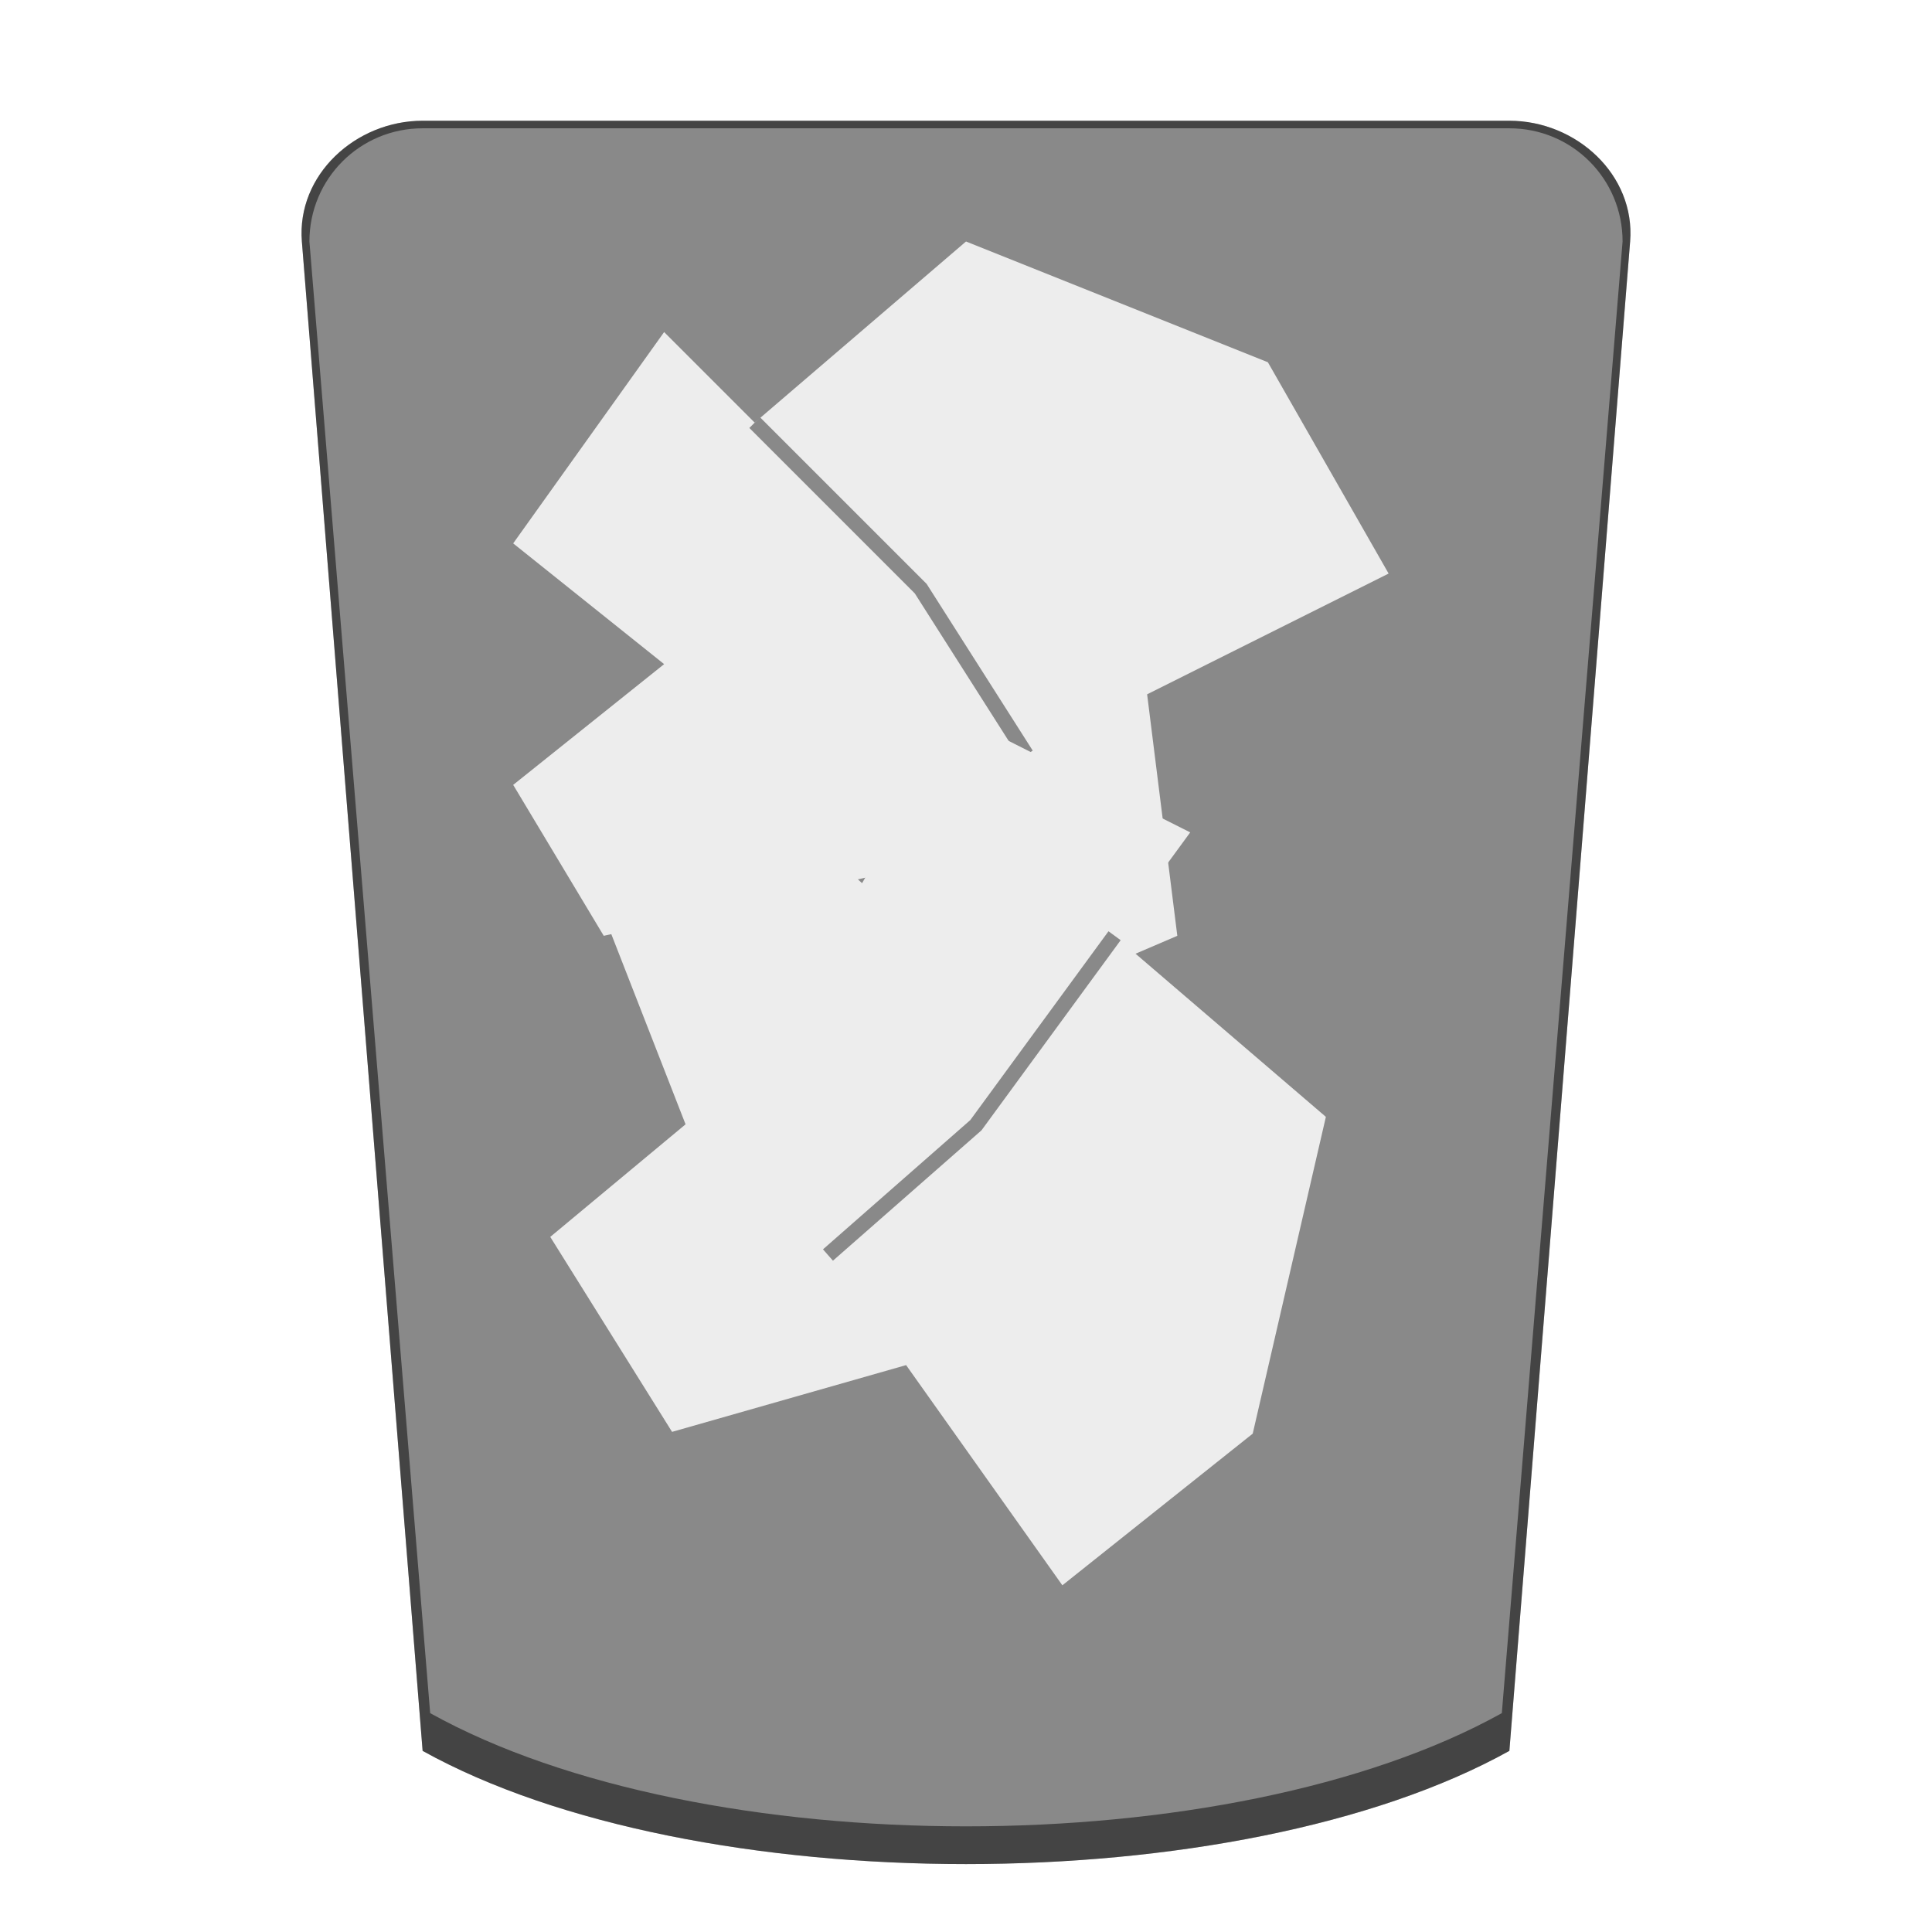
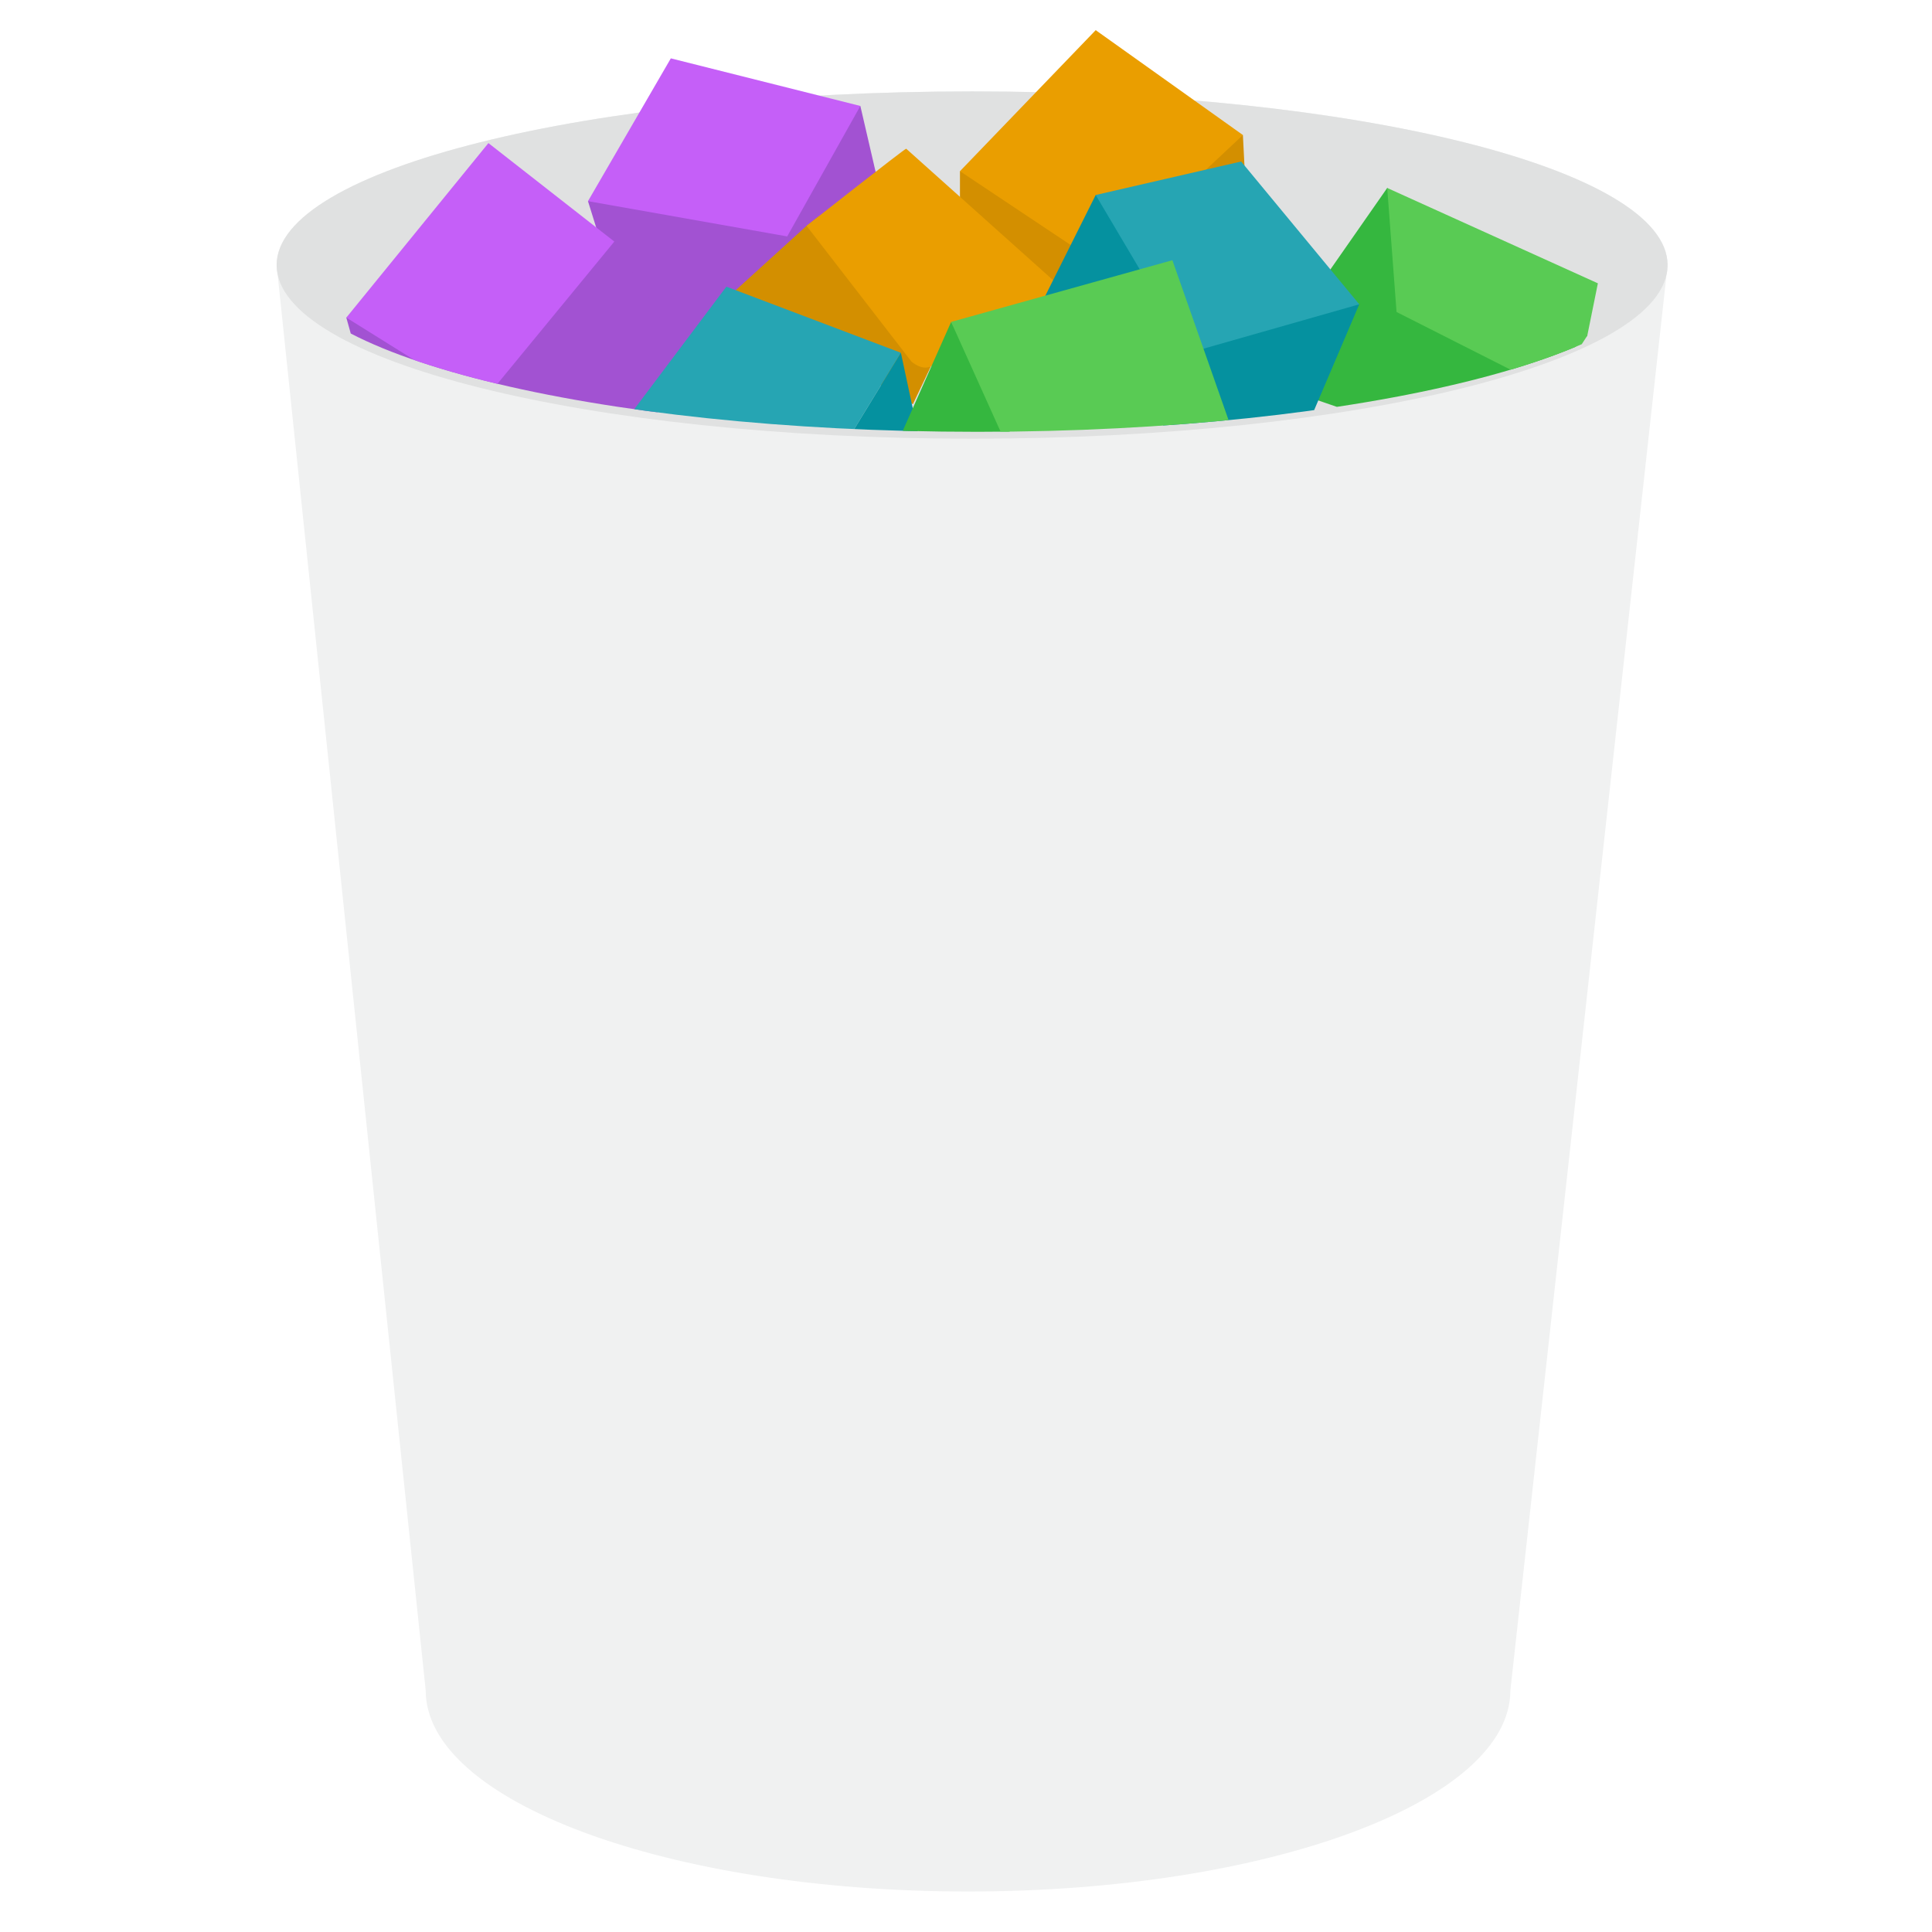
- <svg xmlns="http://www.w3.org/2000/svg" version="1.0" viewBox="0 0 256 256">
-   <path d="M56 16c-8.864 0-16.707 7.164-16 16l16 200c36 20 108 20 144 0l16-200c.707-8.836-7.136-16-16-16z" fill="#898989" />
-   <path d="M56 16c-8.864 0-16.707 7.164-16 16l16 200c36 20 108 20 144 0l16-200c.707-8.836-7.136-16-16-16zm0 1h144c8.31 0 15 6.69 15 15l-16 195c-36 20-106 20-142 0L41 32c0-8.31 6.69-15 15-15z" fill-opacity=".5" />
-   <g stroke-width=".5">
-     <path d="M88 88 68 72l20-28 12 12 28-24 40 16 16 28-32 16 4 32-28 12-12-20-36 8-12-20z" fill="#ededed" />
-     <path d="m100 56 22 22 14 22" fill="none" stroke="#898989" stroke-width="2" />
-   </g>
-   <g stroke-width=".5">
-     <path d="m114.228 117.025 12.753-22.211 30.729 15.482-10.024 13.694 28 24-9.694 41.976-25.223 20.094-20.706-29.176-31.011 8.846-16.141-25.835 17.929-14.917-13.412-34.353 17.93-14.917z" fill="#ededed" />
-     <path d="m147.686 123.99-18.376 25.106-19.6 17.2" fill="none" stroke="#898989" stroke-width="2" />
+ <svg xmlns="http://www.w3.org/2000/svg" version="1.0" viewBox="0 0 256 256" id="svg4">
+   <defs id="defs4">
+     <clipPath clipPathUnits="userSpaceOnUse" id="clipPath39">
+       <ellipse style="fill:#e0e1e1;fill-opacity:1;stroke-width:1.011" id="ellipse39" cx="-292.617" cy="39.552" rx="68.609" ry="17.13" />
+     </clipPath>
+     <clipPath clipPathUnits="userSpaceOnUse" id="clipPath38">
+       <ellipse style="fill:#e0e1e1;fill-opacity:1;stroke-width:1.011" id="ellipse38" cx="-155.401" cy="59.189" rx="68.609" ry="17.13" />
+     </clipPath>
+     <clipPath clipPathUnits="userSpaceOnUse" id="clipPath37">
+       <ellipse style="fill:#e0e1e1;fill-opacity:1;stroke-width:1.011" id="ellipse37" cx="-155.401" cy="59.189" rx="68.609" ry="17.13" />
+     </clipPath>
+     <clipPath clipPathUnits="userSpaceOnUse" id="clipPath36">
+       <ellipse style="fill:#e0e1e1;fill-opacity:1;stroke-width:1.011" id="ellipse36" cx="-155.401" cy="59.189" rx="68.609" ry="17.13" />
+     </clipPath>
+     <clipPath clipPathUnits="userSpaceOnUse" id="clipPath35">
+       <ellipse style="fill:#e0e1e1;fill-opacity:1;stroke-width:1.011" id="ellipse35" cx="-155.401" cy="59.189" rx="68.609" ry="17.13" />
+     </clipPath>
+     <clipPath clipPathUnits="userSpaceOnUse" id="clipPath34">
+       <ellipse style="fill:#e0e1e1;fill-opacity:1;stroke-width:1.011" id="ellipse34" cx="-155.401" cy="59.189" rx="68.609" ry="17.13" />
+     </clipPath>
+   </defs>
+   <g id="g40" transform="matrix(1.343194,0,0,1.343194,818.627,-45.31023)" style="display:inline">
+     <g id="g9-6" style="fill:#f0f1f1;fill-opacity:1" transform="translate(-204.1198,-52.02218)">
+       <path id="path5-6-2" style="fill:#f0f1f1;fill-opacity:1;stroke-width:0.961" d="m -156.957,41.912 a 68.609,17.13 0 0 0 -68.607,17.131 68.609,17.13 0 0 0 0.094,0.898 l 14.611,139.717 a 53.501,19.834 0 0 0 53.502,19.834 53.501,19.834 0 0 0 53.5,-19.834 L -88.451,59.988 v -0.002 a 68.609,17.13 0 0 0 0.104,-0.943 68.609,17.13 0 0 0 -68.609,-17.131 z" transform="translate(-152.4891,52.86005)" />
+       <ellipse style="fill:#e0e1e1;fill-opacity:1;stroke-width:1.011" id="path5-5-9" cx="-309.446" cy="111.903" rx="68.609" ry="17.13" />
+     </g>
+     <g id="g39" transform="translate(-357.6335,0.01170001)">
+       <g id="g8" transform="translate(137.2166,19.6374)" style="display:inline;fill:#f0f1f1;fill-opacity:1" clip-path="url(#clipPath39)" />
+       <g id="g21" style="display:inline">
+         <path style="display:inline;fill:#a252d2;fill-opacity:1" d="m -193.826,53.565 2.087,6.696 6.609,8.435 19.826,-17.391 -1.652,-7.13 z" id="path12" />
+         <path style="display:inline;fill:#c55ff8;fill-opacity:1" d="m -193.826,53.565 8.174,-14.087 18.696,4.696 -7.217,12.87 z" id="path11" />
+       </g>
+       <g id="g22" style="display:inline" clip-path="url(#clipPath38)">
+         <path style="display:inline;fill:#a252d2;fill-opacity:1" d="m -217.666,65.054 2.89,10.33 27.116,0.922 2.89,-8.055 -6.456,-10.699 z" id="path10" />
+         <path style="display:inline;fill:#c55ff8;fill-opacity:1" d="m -203.647,47.837 12.42,9.715 -13.035,15.864 -13.404,-8.362 z" id="path9" />
+       </g>
+       <g id="g18" style="display:inline">
+         <path style="fill:#d38f00;fill-opacity:1" d="M -157.13,50.609 V 61.739 l 21.391,5.13 7.043,-9.565 -0.522,-10.261 -13.957,3.304 z" id="path18" />
+         <path style="display:inline;fill:#ea9e00;fill-opacity:1" d="M -143.739,36.696 -129.217,47.043 -143.043,60 -157.13,50.609 Z" id="path17" />
+       </g>
+       <g id="g19" style="display:inline">
+         <path style="display:inline;fill:#d38f00;fill-opacity:1" d="m -172.261,56 -7.529,6.84 18.016,10.76 L -160,69.87 -171.05,55.048 Z" id="path16" />
+         <path style="display:inline;fill:#ea9e00;fill-opacity:1" d="M -162.435,48.391 C -162.652,48.435 -172.261,56 -172.261,56 l 10.348,13.391 c 0,0 1,0.913 1.913,0.478 0.913,-0.435 13.304,-7.391 13.304,-7.391 z" id="path15" />
+       </g>
+       <g id="g20" style="display:inline" clip-path="url(#clipPath37)">
+         <path style="display:inline;fill:#26a5b3;fill-opacity:1" d="M -189.652,74.609 -180.174,62 l 17.217,6.522 -5.478,8.957 z" id="path13" />
+         <path style="display:inline;fill:#05919f;fill-opacity:1" d="m -162.957,68.522 1.798,8.399 -7.276,0.557 z" id="path14" />
+       </g>
+       <g id="g27" clip-path="url(#clipPath36)">
+         <path style="fill:#35b73f;fill-opacity:1" d="m -114.982,52.264 19.738,14.573 -12.052,11.375 -18.938,-6.518 4.426,-9.643 z" id="path27" />
+         <path style="fill:#59cb54;fill-opacity:1" d="m -114.982,52.264 0.922,12.236 15.31,7.747 3.505,-5.411 1.045,-5.165 z" id="path26" />
+       </g>
+       <g id="g23" style="display:inline" clip-path="url(#clipPath35)">
+         <path style="fill:#05919f;fill-opacity:1" d="m -143.739,52.957 -5.739,11.478 13.217,12 14,-2.087 4.522,-10.609 z" id="path23" />
+         <path style="fill:#26a5b3;fill-opacity:1" d="m -143.739,52.957 14.348,-3.304 11.652,14.087 -16.783,4.783 z" id="path22" />
+       </g>
+       <g id="g25" style="display:inline" clip-path="url(#clipPath34)">
+         <path style="fill:#35b73f;fill-opacity:1" d="m -158,65.478 -5.217,11.739 11.13,-0.696 z" id="path25" />
+         <path style="fill:#59cb54;fill-opacity:1" d="M -136.174,59.391 -158,65.478 l 6.348,14.087 21.13,-4.087 z" id="path24" />
+       </g>
+     </g>
  </g>
</svg>
